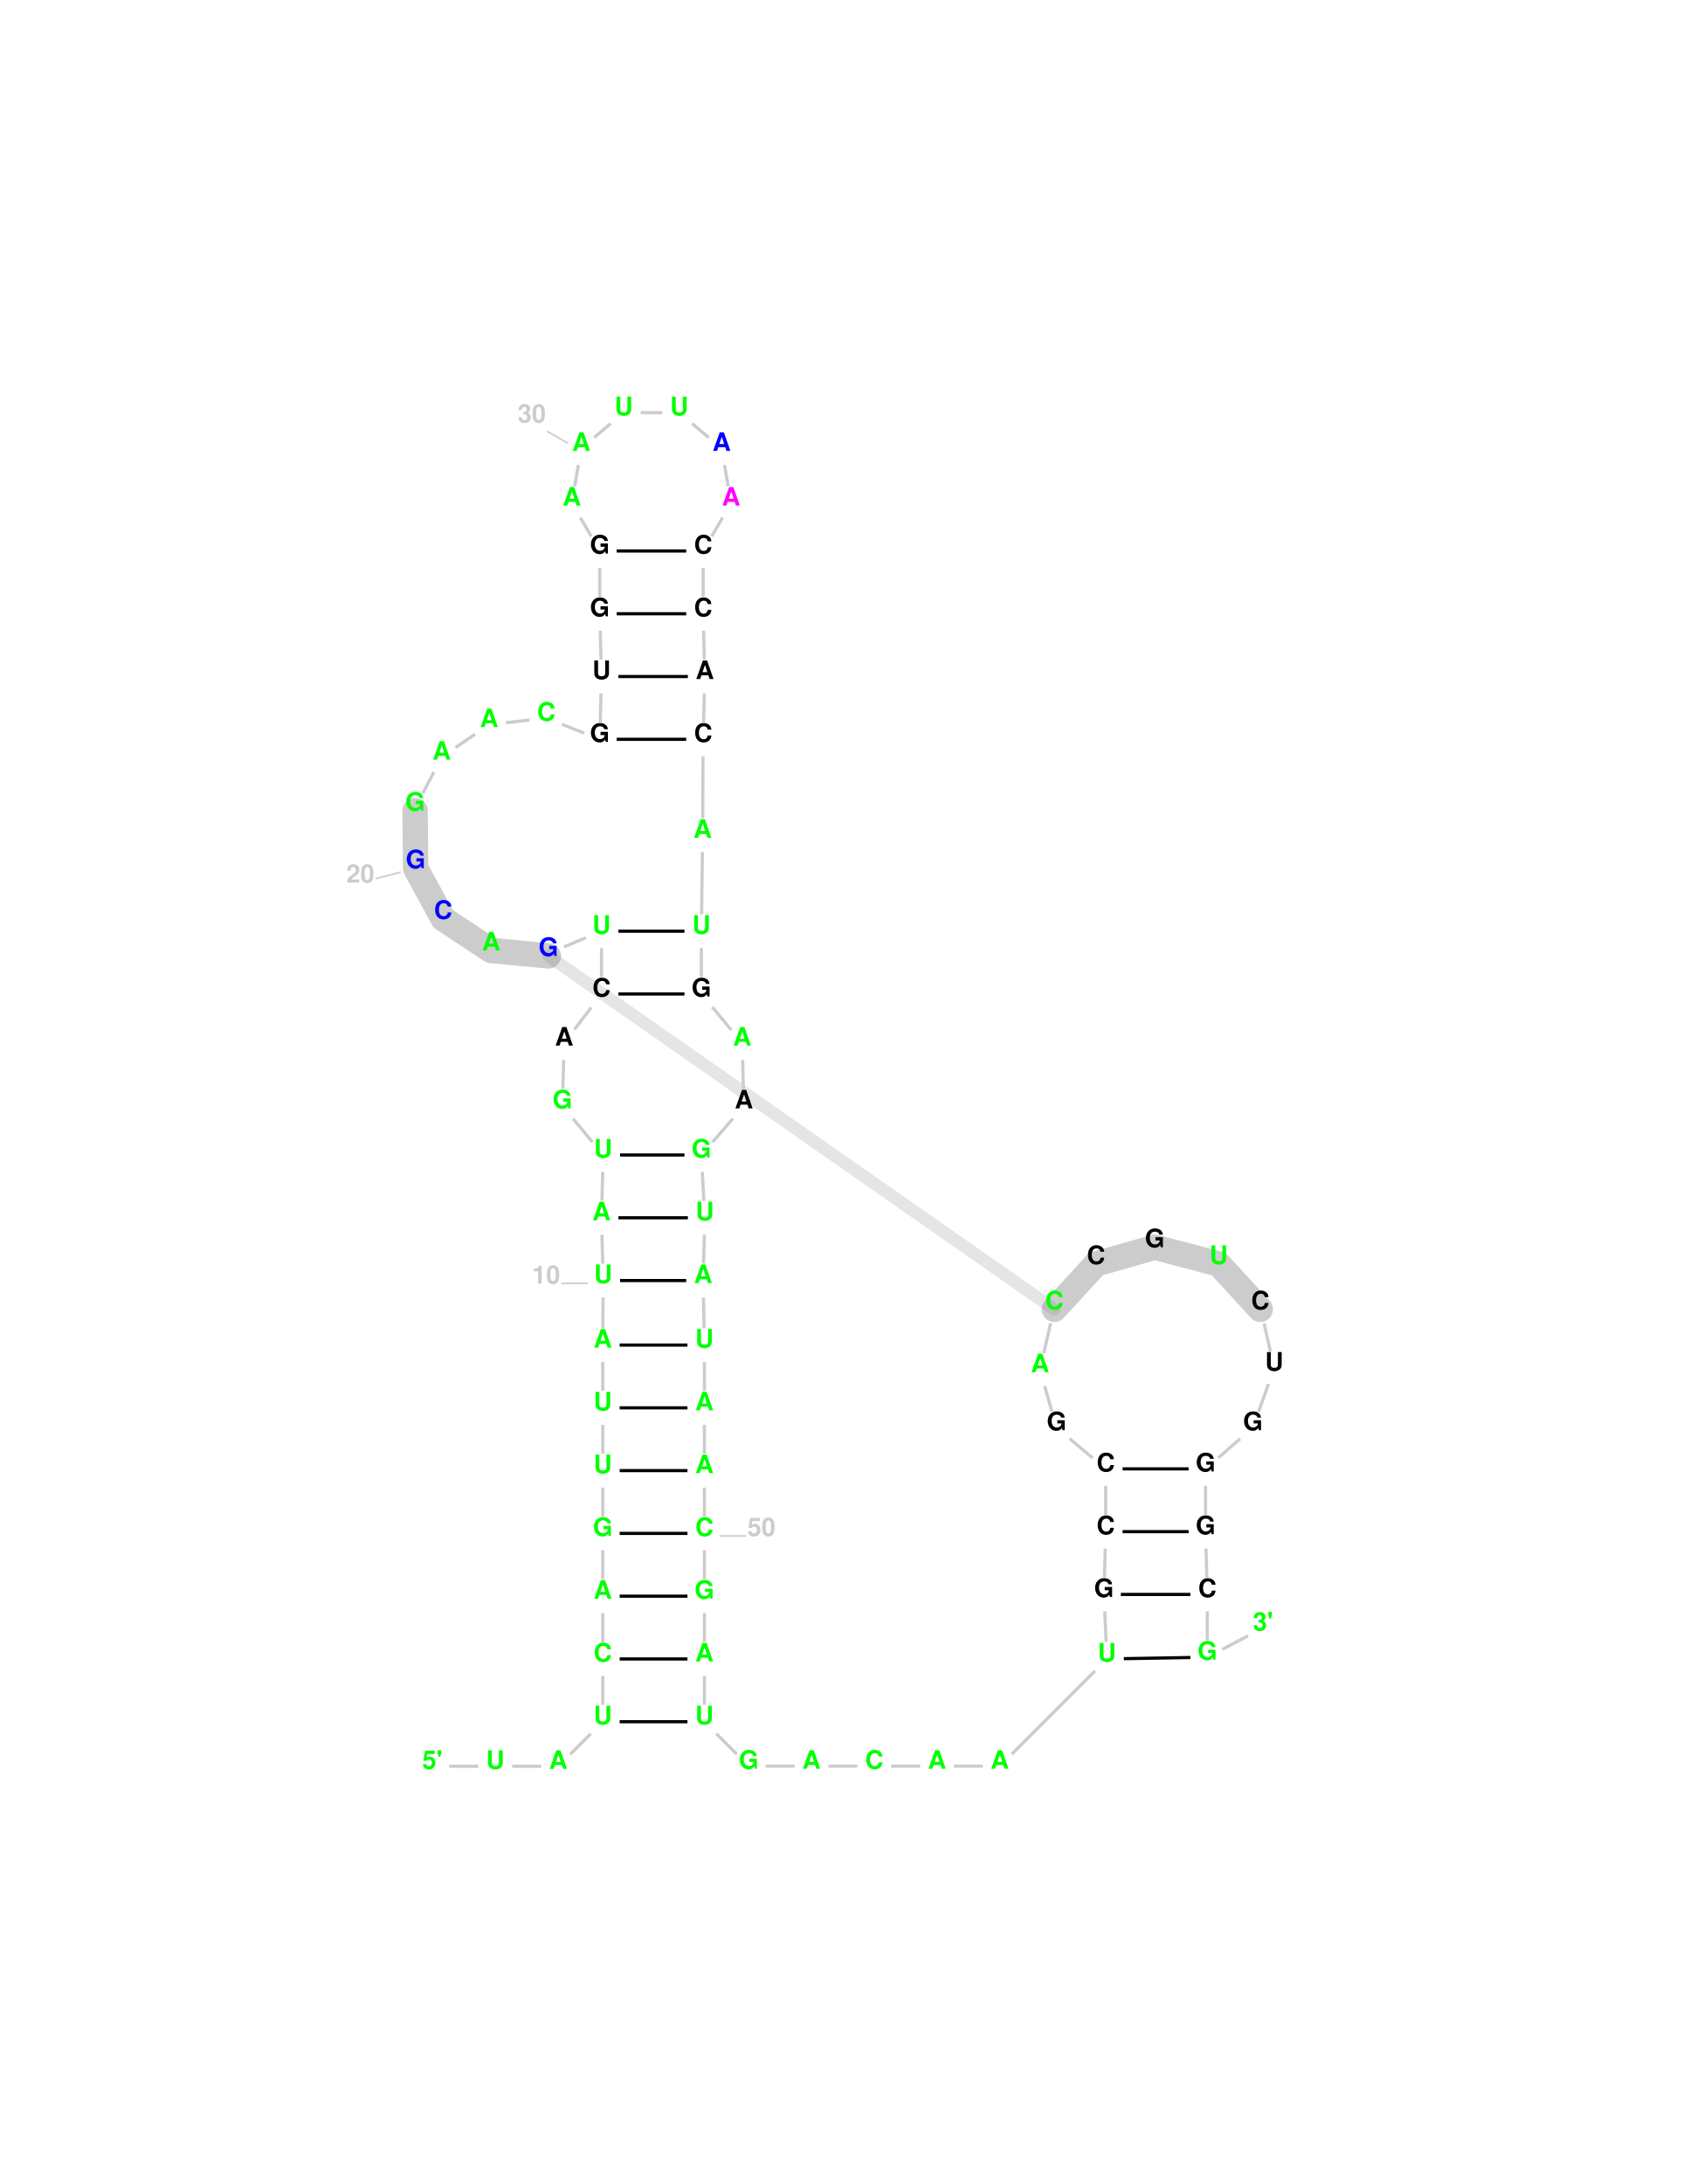
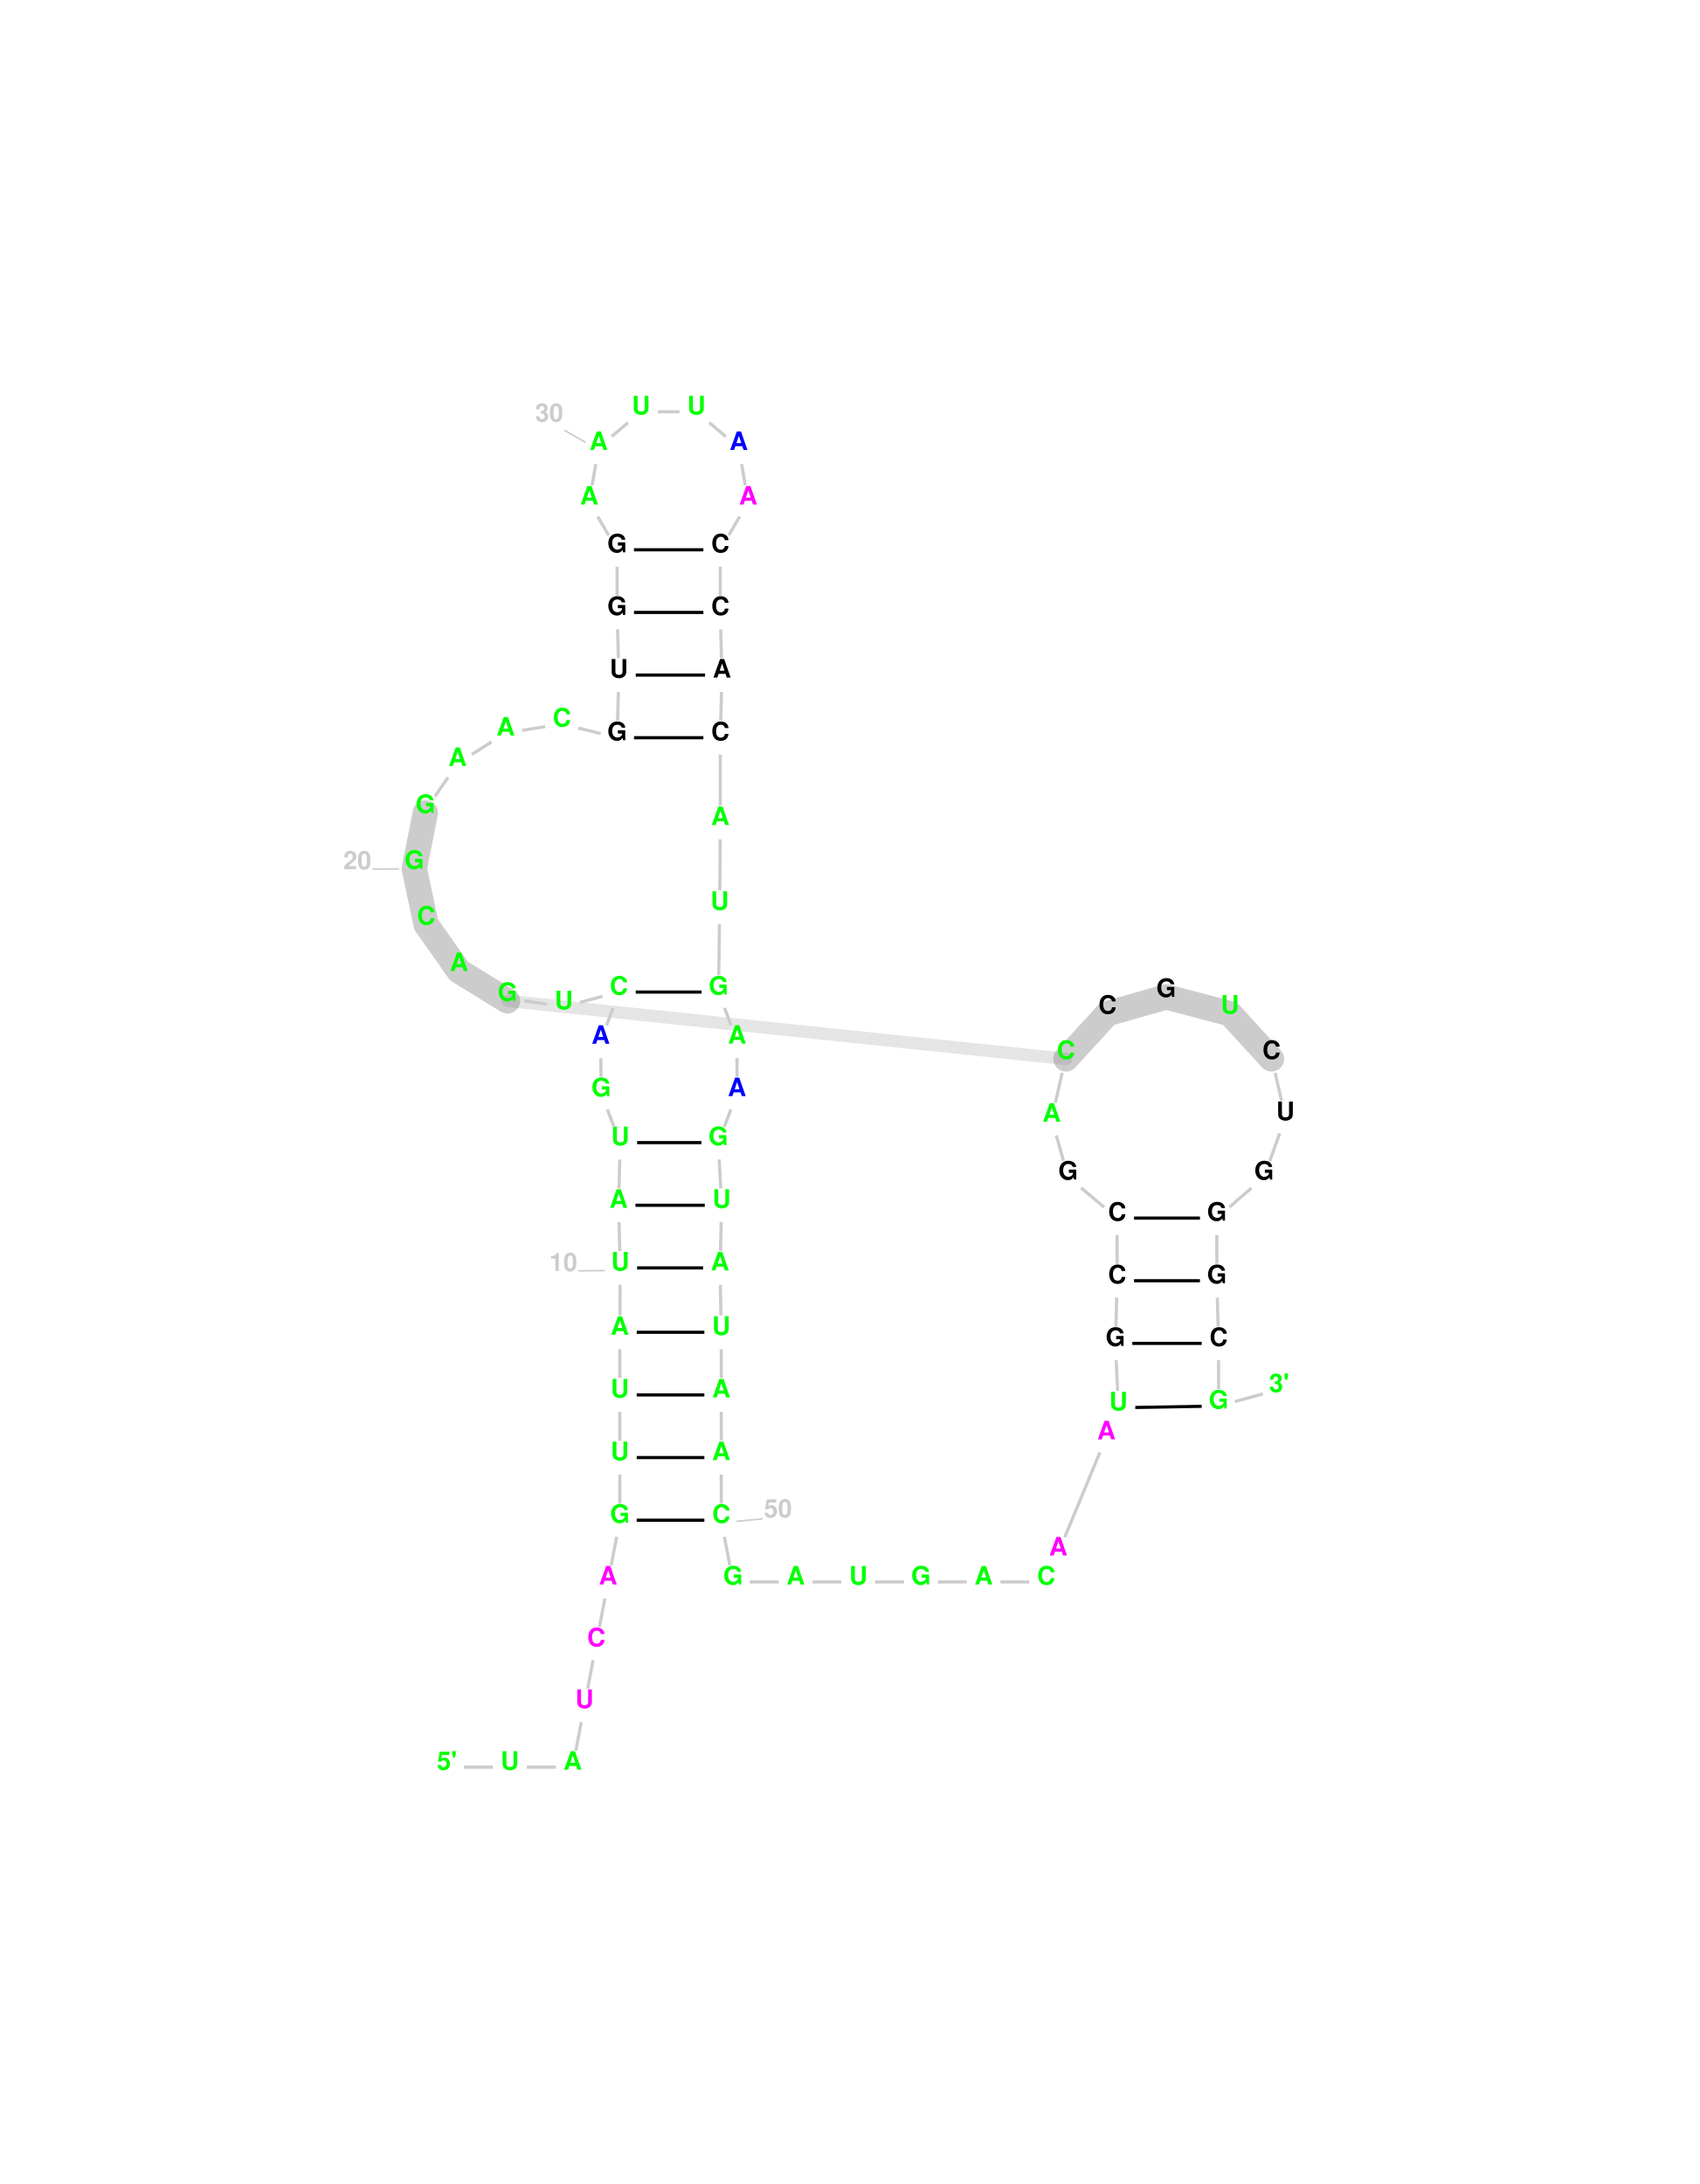
- <svg xmlns="http://www.w3.org/2000/svg" width="203.485" height="263.009" style="font-size: 3.056px; font-weight: bold; font-family: Helvetica; ">
+ <svg xmlns="http://www.w3.org/2000/svg" width="205.125" height="263.574" style="font-size: 3.056px; font-weight: bold; font-family: Helvetica; ">
  <g>
    <style type="text/css">


text.red {fill: rgb(255, 0, 255); }
text.green {fill: rgb(0, 255, 0); }
text.blue {fill: rgb(0, 0, 255); }
text.black {fill: rgb(0, 0, 0); }
text.gray {fill: rgb(204, 204, 204); }
text.brown {fill: rgb(211.65, 104.55, 30.6); }
text {fill: rgb(0, 0, 0); text-anchor: middle; alignment-baseline: middle; }
circle.red {stroke: rgb(255, 0, 255); fill: none; }
circle.green {stroke: rgb(0, 255, 0); fill: none; }
circle.blue {stroke: rgb(0, 0, 255); fill: none; }
circle.black {stroke: rgb(0, 0, 0); fill: none; }
circle.gray {stroke: rgb(204, 204, 204); fill: none; }
circle.brown {stroke: rgb(211.65, 104.55, 30.6); fill: none; }
line.red {stroke: rgb(255, 0, 255); stroke-width: 0.382; }
line.green {stroke: rgb(0, 255, 0); stroke-width: 0.382; }
line.blue {stroke: rgb(0, 0, 255); stroke-width: 0.382; }
line.black {stroke: rgb(0, 0, 0); stroke-width: 0.382; }
line.gray {stroke: rgb(204, 204, 204); stroke-width: 0.382; }
line.brown {stroke: rgb(211.65, 104.55, 30.6); stroke-width: 0.382; }
line {stroke: rgb(0, 0, 0); }
text.numbering-label {fill: rgb(204, 204, 204);}
line.numbering-line {stroke: rgb(204, 204, 204); stroke-width: 0.191;}
line.predicted {stroke: rgb(0, 0, 0); stroke-dasharray: 2}
.template {visibility:hidden}
polyline {fill:none; stroke-linejoin:round; }
.pseudoknot_segment1 {stroke-linecap:round; stroke-opacity: 0.4; stroke-width:3.056px}
.pseudoknot_segment2 {stroke-linecap:round; stroke-opacity: 0.4; stroke-width:3.056px}
.pseudoknot_connection {stroke-linecap:round; stroke-opacity: 0.2; stroke-width:1.5}

</style>
  </g>
  <g>
-     <polyline points="66.059 115.114, 59.16 114.463, 53.375 110.646, 50.063 104.559, 50 97.629" class="gray pseudoknot_segment1" stroke="gray" title="Pseudoknot 17:21--65:69(GACGG--CCGUC)" id="pn-17-21-65-69" />
-   </g>
-   <g>
-     <polyline points="127.005 157.676, 132.015 152.216, 139.095 150.196, 146.795 152.216, 151.805 157.676" class="gray pseudoknot_segment2" stroke="gray" title="Pseudoknot 17:21--65:69(GACGG--CCGUC)" id="pn-17-21-65-69" />
-   </g>
-   <g>
-     <polyline points="66.059 115.114, 127.005 157.676" class="gray pseudoknot_connection" stroke="gray" title="Pseudoknot 17:21--65:69(GACGG--CCGUC)" id="pn-17-21-65-69" />
-   </g>
-   <g>
-     <text x="52.071" y="213.009" class="green">5'</text>
-   </g>
-   <g>
-     <text x="59.656" y="213.009" class="green">U</text>
-   </g>
-   <g>
-     <text x="67.241" y="213.009" class="green">A</text>
-   </g>
-   <g>
-     <text x="72.605" y="207.646" class="green">U</text>
-   </g>
-   <g>
-     <line x1="74.642" y1="207.34" x2="82.808" y2="207.34" class="black" />
-   </g>
-   <g>
-     <text x="72.605" y="200.086" class="green">C</text>
-   </g>
-   <g>
-     <line x1="74.642" y1="199.78" x2="82.808" y2="199.78" class="black" />
-   </g>
-   <g>
-     <text x="72.605" y="192.526" class="green">A</text>
-   </g>
-   <g>
-     <line x1="74.642" y1="192.22" x2="82.808" y2="192.22" class="black" />
-   </g>
-   <g>
-     <text x="72.605" y="184.966" class="green">G</text>
-   </g>
-   <g>
-     <line x1="74.642" y1="184.66" x2="82.808" y2="184.66" class="black" />
-   </g>
-   <g>
-     <text x="72.605" y="177.406" class="green">U</text>
-   </g>
-   <g>
-     <line x1="74.642" y1="177.1" x2="82.808" y2="177.1" class="black" />
-   </g>
-   <g>
-     <text x="72.605" y="169.846" class="green">U</text>
-   </g>
-   <g>
-     <line x1="74.642" y1="169.54" x2="82.808" y2="169.54" class="black" />
-   </g>
-   <g>
-     <text x="72.605" y="162.286" class="green">A</text>
-   </g>
-   <g>
-     <line x1="74.642" y1="161.98" x2="82.808" y2="161.98" class="black" />
-   </g>
-   <g>
-     <text x="72.655" y="154.516" class="green">U</text>
-   </g>
-   <g>
-     <line x1="74.692" y1="154.21" x2="82.658" y2="154.21" class="black" />
-   </g>
-   <g>
-     <text x="65.78" y="154.583" class="numbering-label sequential">10</text>
-   </g>
-   <g>
-     <line x1="70.822" y1="154.534" x2="67.613" y2="154.565" class="numbering-line sequential" />
-   </g>
-   <g>
-     <text x="72.455" y="146.956" class="green">A</text>
-   </g>
-   <g>
-     <line x1="74.492" y1="146.65" x2="82.858" y2="146.65" class="black" />
-   </g>
-   <g>
-     <text x="72.655" y="139.396" class="green">U</text>
-   </g>
-   <g>
-     <line x1="74.692" y1="139.09" x2="82.448" y2="139.09" class="black" />
-   </g>
-   <g>
-     <text x="67.745" y="133.476" class="green">G</text>
-   </g>
-   <g>
-     <text x="67.955" y="125.916" class="black">A</text>
-   </g>
-   <g>
-     <text x="72.455" y="120.006" class="black">C</text>
-   </g>
-   <g>
-     <line x1="74.492" y1="119.7" x2="82.448" y2="119.7" class="black" />
-   </g>
-   <g>
-     <text x="72.455" y="112.446" class="green">U</text>
-   </g>
-   <g>
-     <line x1="74.492" y1="112.14" x2="82.448" y2="112.14" class="black" />
-   </g>
-   <g>
-     <text x="66.059" y="115.114" class="blue">G</text>
-   </g>
-   <g>
-     <text x="59.16" y="114.463" class="green">A</text>
-   </g>
-   <g>
-     <text x="53.375" y="110.646" class="blue">C</text>
-   </g>
-   <g>
-     <text x="50.063" y="104.559" class="blue">G</text>
-   </g>
-   <g>
-     <text x="43.408" y="106.285" class="numbering-label sequential">20</text>
-   </g>
-   <g>
-     <line x1="48.288" y1="105.019" x2="45.241" y2="105.809" class="numbering-line sequential" />
-   </g>
-   <g>
-     <text x="50" y="97.629" class="green">G</text>
-   </g>
-   <g>
-     <text x="53.201" y="91.483" class="green">A</text>
-   </g>
-   <g>
-     <text x="58.915" y="87.561" class="green">A</text>
-   </g>
-   <g>
-     <text x="65.802" y="86.785" class="green">C</text>
-   </g>
-   <g>
-     <text x="72.245" y="89.337" class="black">G</text>
-   </g>
-   <g>
-     <line x1="74.282" y1="89.031" x2="82.658" y2="89.031" class="black" />
-   </g>
-   <g>
-     <text x="72.455" y="81.776" class="black">U</text>
-   </g>
-   <g>
-     <line x1="74.492" y1="81.471" x2="82.858" y2="81.471" class="black" />
-   </g>
-   <g>
-     <text x="72.245" y="74.216" class="black">G</text>
-   </g>
-   <g>
-     <line x1="74.282" y1="73.911" x2="82.658" y2="73.911" class="black" />
-   </g>
-   <g>
-     <text x="72.245" y="66.656" class="black">G</text>
-   </g>
-   <g>
-     <line x1="74.282" y1="66.351" x2="82.658" y2="66.351" class="black" />
-   </g>
-   <g>
-     <text x="68.878" y="60.886" class="green">A</text>
-   </g>
-   <g>
-     <text x="70.018" y="54.303" class="green">A</text>
-   </g>
-   <g>
-     <text x="64.056" y="50.879" class="numbering-label sequential">30</text>
-   </g>
-   <g>
-     <line x1="68.428" y1="53.389" x2="65.889" y2="51.931" class="numbering-line sequential" />
-   </g>
-   <g>
-     <text x="75.129" y="50" class="green">U</text>
-   </g>
-   <g>
-     <text x="81.811" y="50" class="green">U</text>
-   </g>
-   <g>
-     <text x="86.922" y="54.303" class="blue">A</text>
-   </g>
-   <g>
-     <text x="88.062" y="60.886" class="red">A</text>
-   </g>
-   <g>
-     <text x="84.695" y="66.656" class="black">C</text>
-   </g>
-   <g>
-     <text x="84.695" y="74.216" class="black">C</text>
-   </g>
-   <g>
-     <text x="84.895" y="81.776" class="black">A</text>
-   </g>
-   <g>
-     <text x="84.695" y="89.337" class="black">C</text>
-   </g>
-   <g>
-     <text x="84.635" y="100.892" class="green">A</text>
-   </g>
-   <g>
-     <text x="84.485" y="112.446" class="green">U</text>
-   </g>
-   <g>
-     <text x="84.485" y="120.006" class="black">G</text>
-   </g>
-   <g>
-     <text x="89.395" y="125.916" class="green">A</text>
-   </g>
-   <g>
-     <text x="89.605" y="133.476" class="black">A</text>
-   </g>
-   <g>
-     <text x="84.485" y="139.396" class="green">G</text>
-   </g>
-   <g>
-     <text x="84.895" y="146.956" class="green">U</text>
-   </g>
-   <g>
-     <text x="84.695" y="154.516" class="green">A</text>
-   </g>
-   <g>
-     <text x="84.845" y="162.286" class="green">U</text>
-   </g>
-   <g>
-     <text x="84.845" y="169.846" class="green">A</text>
-   </g>
-   <g>
-     <text x="84.845" y="177.406" class="green">A</text>
-   </g>
-   <g>
-     <text x="84.845" y="184.966" class="green">C</text>
-   </g>
-   <g>
-     <text x="91.72" y="184.966" class="numbering-label sequential">50</text>
-   </g>
-   <g>
-     <line x1="86.678" y1="184.966" x2="89.887" y2="184.966" class="numbering-line sequential" />
-   </g>
-   <g>
-     <text x="84.845" y="192.526" class="green">G</text>
-   </g>
-   <g>
-     <text x="84.845" y="200.086" class="green">A</text>
-   </g>
-   <g>
-     <text x="84.845" y="207.646" class="green">U</text>
-   </g>
-   <g>
-     <text x="90.185" y="212.996" class="green">G</text>
-   </g>
-   <g>
-     <text x="97.745" y="212.996" class="green">A</text>
-   </g>
-   <g>
-     <text x="105.305" y="212.996" class="green">C</text>
-   </g>
-   <g>
-     <text x="112.865" y="212.996" class="green">A</text>
-   </g>
-   <g>
-     <text x="120.425" y="212.996" class="green">A</text>
-   </g>
-   <g>
-     <text x="133.335" y="200.086" class="green">U</text>
-   </g>
-   <g>
-     <line x1="135.372" y1="199.745" x2="143.388" y2="199.606" class="black" />
-   </g>
-   <g>
-     <text x="132.975" y="192.316" class="black">G</text>
-   </g>
-   <g>
-     <line x1="135.012" y1="192.01" x2="143.388" y2="192.01" class="black" />
-   </g>
-   <g>
-     <text x="133.185" y="184.756" class="black">C</text>
-   </g>
-   <g>
-     <line x1="135.222" y1="184.45" x2="143.178" y2="184.45" class="black" />
-   </g>
-   <g>
-     <text x="133.185" y="177.196" class="black">C</text>
-   </g>
-   <g>
-     <line x1="135.222" y1="176.89" x2="143.178" y2="176.89" class="black" />
-   </g>
-   <g>
-     <text x="127.265" y="172.236" class="black">G</text>
-   </g>
-   <g>
-     <text x="125.275" y="165.256" class="green">A</text>
-   </g>
-   <g>
-     <text x="127.005" y="157.676" class="green">C</text>
-   </g>
-   <g>
-     <text x="132.015" y="152.216" class="black">C</text>
-   </g>
-   <g>
-     <text x="139.095" y="150.196" class="black">G</text>
-   </g>
-   <g>
-     <text x="146.795" y="152.216" class="green">U</text>
-   </g>
-   <g>
-     <text x="151.805" y="157.676" class="black">C</text>
-   </g>
-   <g>
-     <text x="153.485" y="165.056" class="black">U</text>
-   </g>
-   <g>
-     <text x="150.915" y="172.236" class="black">G</text>
-   </g>
-   <g>
-     <text x="145.215" y="177.196" class="black">G</text>
-   </g>
-   <g>
-     <text x="145.215" y="184.756" class="black">G</text>
-   </g>
-   <g>
-     <text x="145.425" y="192.316" class="black">C</text>
-   </g>
-   <g>
-     <text x="145.425" y="199.876" class="green">G</text>
-   </g>
-   <g>
-     <text x="152.141" y="196.351" class="green">3'</text>
-   </g>
-   <g>
-     <line x1="54.108" y1="212.704" x2="57.619" y2="212.704" class="gray" />
-   </g>
-   <g>
-     <line x1="61.693" y1="212.704" x2="65.204" y2="212.704" class="gray" />
-   </g>
-   <g>
-     <line x1="68.682" y1="211.263" x2="71.165" y2="208.781" class="gray" />
-   </g>
-   <g>
-     <line x1="72.605" y1="205.303" x2="72.605" y2="201.817" class="gray" />
-   </g>
-   <g>
-     <line x1="72.605" y1="197.743" x2="72.605" y2="194.257" class="gray" />
-   </g>
-   <g>
-     <line x1="72.605" y1="190.183" x2="72.605" y2="186.697" class="gray" />
-   </g>
-   <g>
-     <line x1="72.605" y1="182.623" x2="72.605" y2="179.137" class="gray" />
-   </g>
-   <g>
-     <line x1="72.605" y1="175.063" x2="72.605" y2="171.577" class="gray" />
-   </g>
-   <g>
-     <line x1="72.605" y1="167.503" x2="72.605" y2="164.017" class="gray" />
-   </g>
-   <g>
-     <line x1="72.618" y1="159.943" x2="72.642" y2="156.247" class="gray" />
-   </g>
-   <g>
-     <line x1="72.601" y1="152.174" x2="72.509" y2="148.687" class="gray" />
-   </g>
-   <g>
-     <line x1="72.509" y1="144.614" x2="72.601" y2="141.127" class="gray" />
-   </g>
-   <g>
-     <line x1="71.354" y1="137.522" x2="69.046" y2="134.738" class="gray" />
-   </g>
-   <g>
-     <line x1="67.802" y1="131.134" x2="67.898" y2="127.647" class="gray" />
-   </g>
-   <g>
-     <line x1="69.189" y1="123.989" x2="71.221" y2="121.321" class="gray" />
-   </g>
-   <g>
-     <line x1="72.455" y1="117.663" x2="72.455" y2="114.177" class="gray" />
-   </g>
-   <g>
-     <line x1="70.575" y1="112.925" x2="67.939" y2="114.024" class="gray" />
-   </g>
-   <g>
-     <line x1="64.031" y1="114.617" x2="61.188" y2="114.349" class="gray" />
-   </g>
-   <g>
-     <line x1="57.459" y1="113.035" x2="55.075" y2="111.463" class="gray" />
-   </g>
-   <g>
-     <line x1="52.401" y1="108.551" x2="51.037" y2="106.043" class="gray" />
-   </g>
-   <g>
-     <line x1="50.044" y1="102.216" x2="50.019" y2="99.361" class="gray" />
-   </g>
-   <g>
-     <line x1="50.941" y1="95.517" x2="52.26" y2="92.984" class="gray" />
-   </g>
-   <g>
-     <line x1="54.881" y1="90.024" x2="57.235" y2="88.408" class="gray" />
-   </g>
-   <g>
-     <line x1="60.939" y1="87.028" x2="63.777" y2="86.708" class="gray" />
-   </g>
-   <g>
-     <line x1="67.696" y1="87.23" x2="70.351" y2="88.281" class="gray" />
-   </g>
-   <g>
-     <line x1="72.302" y1="86.995" x2="72.398" y2="83.507" class="gray" />
-   </g>
-   <g>
-     <line x1="72.398" y1="79.434" x2="72.302" y2="75.947" class="gray" />
-   </g>
-   <g>
-     <line x1="72.245" y1="71.874" x2="72.245" y2="68.388" class="gray" />
-   </g>
-   <g>
-     <line x1="71.218" y1="64.591" x2="69.904" y2="62.34" class="gray" />
-   </g>
-   <g>
-     <line x1="69.225" y1="58.573" x2="69.67" y2="56.004" class="gray" />
-   </g>
-   <g>
-     <line x1="71.576" y1="52.685" x2="73.571" y2="51.006" class="gray" />
-   </g>
-   <g>
-     <line x1="77.166" y1="49.694" x2="79.773" y2="49.694" class="gray" />
-   </g>
-   <g>
-     <line x1="83.369" y1="51.006" x2="85.364" y2="52.685" class="gray" />
-   </g>
-   <g>
-     <line x1="87.27" y1="56.004" x2="87.715" y2="58.573" class="gray" />
-   </g>
-   <g>
-     <line x1="87.035" y1="62.34" x2="85.722" y2="64.591" class="gray" />
-   </g>
-   <g>
-     <line x1="84.695" y1="68.388" x2="84.695" y2="71.874" class="gray" />
-   </g>
-   <g>
-     <line x1="84.749" y1="75.947" x2="84.841" y2="79.434" class="gray" />
-   </g>
-   <g>
-     <line x1="84.841" y1="83.507" x2="84.749" y2="86.994" class="gray" />
-   </g>
-   <g>
-     <line x1="84.684" y1="91.068" x2="84.645" y2="98.549" class="gray" />
-   </g>
-   <g>
-     <line x1="84.609" y1="102.623" x2="84.511" y2="110.103" class="gray" />
-   </g>
-   <g>
-     <line x1="84.485" y1="114.177" x2="84.485" y2="117.663" class="gray" />
-   </g>
-   <g>
-     <line x1="85.787" y1="121.267" x2="88.093" y2="124.043" class="gray" />
-   </g>
-   <g>
-     <line x1="89.451" y1="127.647" x2="89.548" y2="131.134" class="gray" />
-   </g>
-   <g>
-     <line x1="88.272" y1="134.711" x2="85.818" y2="137.549" class="gray" />
-   </g>
-   <g>
-     <line x1="84.595" y1="141.124" x2="84.785" y2="144.616" class="gray" />
-   </g>
-   <g>
-     <line x1="84.841" y1="148.687" x2="84.749" y2="152.174" class="gray" />
-   </g>
-   <g>
-     <line x1="84.734" y1="156.247" x2="84.806" y2="159.943" class="gray" />
-   </g>
-   <g>
-     <line x1="84.845" y1="164.017" x2="84.845" y2="167.503" class="gray" />
-   </g>
-   <g>
-     <line x1="84.845" y1="171.577" x2="84.845" y2="175.063" class="gray" />
-   </g>
-   <g>
-     <line x1="84.845" y1="179.137" x2="84.845" y2="182.623" class="gray" />
-   </g>
-   <g>
-     <line x1="84.845" y1="186.697" x2="84.845" y2="190.183" class="gray" />
-   </g>
-   <g>
-     <line x1="84.845" y1="194.257" x2="84.845" y2="197.743" class="gray" />
-   </g>
-   <g>
-     <line x1="84.845" y1="201.817" x2="84.845" y2="205.303" class="gray" />
-   </g>
-   <g>
-     <line x1="86.284" y1="208.782" x2="88.746" y2="211.248" class="gray" />
-   </g>
-   <g>
-     <line x1="92.222" y1="212.69" x2="95.708" y2="212.69" class="gray" />
-   </g>
-   <g>
-     <line x1="99.782" y1="212.69" x2="103.268" y2="212.69" class="gray" />
-   </g>
-   <g>
-     <line x1="107.342" y1="212.69" x2="110.828" y2="212.69" class="gray" />
-   </g>
-   <g>
-     <line x1="114.902" y1="212.69" x2="118.388" y2="212.69" class="gray" />
-   </g>
-   <g>
-     <line x1="121.865" y1="211.25" x2="131.894" y2="201.221" class="gray" />
-   </g>
-   <g>
-     <line x1="133.241" y1="197.745" x2="133.069" y2="194.045" class="gray" />
-   </g>
-   <g>
-     <line x1="133.032" y1="189.974" x2="133.128" y2="186.487" class="gray" />
-   </g>
-   <g>
-     <line x1="133.185" y1="182.413" x2="133.185" y2="178.927" class="gray" />
-   </g>
-   <g>
-     <line x1="131.623" y1="175.582" x2="128.826" y2="173.239" class="gray" />
-   </g>
-   <g>
-     <line x1="126.706" y1="169.971" x2="125.833" y2="166.909" class="gray" />
-   </g>
-   <g>
-     <line x1="125.728" y1="162.964" x2="126.552" y2="159.356" class="gray" />
-   </g>
-   <g>
-     <line x1="128.382" y1="155.869" x2="130.638" y2="153.411" class="gray" />
-   </g>
-   <g>
-     <line x1="133.974" y1="151.351" x2="137.136" y2="150.449" class="gray" />
-   </g>
-   <g>
-     <line x1="141.065" y1="150.407" x2="144.824" y2="151.393" class="gray" />
-   </g>
-   <g>
-     <line x1="148.172" y1="153.411" x2="150.428" y2="155.869" class="gray" />
-   </g>
-   <g>
-     <line x1="152.257" y1="159.357" x2="153.033" y2="162.764" class="gray" />
-   </g>
-   <g>
-     <line x1="152.798" y1="166.668" x2="151.601" y2="170.012" class="gray" />
-   </g>
-   <g>
-     <line x1="149.378" y1="173.268" x2="146.752" y2="175.553" class="gray" />
-   </g>
-   <g>
-     <line x1="145.215" y1="178.927" x2="145.215" y2="182.413" class="gray" />
-   </g>
-   <g>
-     <line x1="145.272" y1="186.487" x2="145.368" y2="189.974" class="gray" />
-   </g>
-   <g>
-     <line x1="145.425" y1="194.047" x2="145.425" y2="197.533" class="gray" />
-   </g>
-   <g>
-     <line x1="147.229" y1="198.624" x2="150.338" y2="196.992" class="gray" />
+     <polyline points="61.244 120.789, 55.39 117.189, 51.428 111.574, 50 104.852, 51.336 98.111" class="gray pseudoknot_segment1" stroke="gray" title="Pseudoknot 17:21--65:69(GACGG--CCGUC)" id="pn-17-21-65-69" />
+   </g>
+   <g>
+     <polyline points="128.645 127.791, 133.655 122.331, 140.735 120.311, 148.435 122.331, 153.445 127.791" class="gray pseudoknot_segment2" stroke="gray" title="Pseudoknot 17:21--65:69(GACGG--CCGUC)" id="pn-17-21-65-69" />
+   </g>
+   <g>
+     <polyline points="61.244 120.789, 128.645 127.791" class="gray pseudoknot_connection" stroke="gray" title="Pseudoknot 17:21--65:69(GACGG--CCGUC)" id="pn-17-21-65-69" />
+   </g>
+   <g>
+     <text x="53.945" y="213.574" class="green">5'</text>
+   </g>
+   <g>
+     <text x="61.53" y="213.574" class="green">U</text>
+   </g>
+   <g>
+     <text x="69.116" y="213.574" class="green">A</text>
+   </g>
+   <g>
+     <text x="70.538" y="206.124" class="red">U</text>
+   </g>
+   <g>
+     <text x="71.96" y="198.673" class="red">C</text>
+   </g>
+   <g>
+     <text x="73.382" y="191.222" class="red">A</text>
+   </g>
+   <g>
+     <text x="74.804" y="183.771" class="green">G</text>
+   </g>
+   <g>
+     <line x1="76.841" y1="183.466" x2="85.007" y2="183.466" class="black" />
+   </g>
+   <g>
+     <text x="74.804" y="176.211" class="green">U</text>
+   </g>
+   <g>
+     <line x1="76.841" y1="175.906" x2="85.007" y2="175.906" class="black" />
+   </g>
+   <g>
+     <text x="74.804" y="168.651" class="green">U</text>
+   </g>
+   <g>
+     <line x1="76.841" y1="168.346" x2="85.007" y2="168.346" class="black" />
+   </g>
+   <g>
+     <text x="74.804" y="161.091" class="green">A</text>
+   </g>
+   <g>
+     <line x1="76.841" y1="160.786" x2="85.007" y2="160.786" class="black" />
+   </g>
+   <g>
+     <text x="74.854" y="153.321" class="green">U</text>
+   </g>
+   <g>
+     <line x1="76.891" y1="153.016" x2="84.857" y2="153.016" class="black" />
+   </g>
+   <g>
+     <text x="67.979" y="153.389" class="numbering-label sequential">10</text>
+   </g>
+   <g>
+     <line x1="73.021" y1="153.339" x2="69.812" y2="153.371" class="numbering-line sequential" />
+   </g>
+   <g>
+     <text x="74.654" y="145.761" class="green">A</text>
+   </g>
+   <g>
+     <line x1="76.691" y1="145.456" x2="85.057" y2="145.456" class="black" />
+   </g>
+   <g>
+     <text x="74.854" y="138.201" class="green">U</text>
+   </g>
+   <g>
+     <line x1="76.891" y1="137.896" x2="84.647" y2="137.896" class="black" />
+   </g>
+   <g>
+     <text x="72.551" y="132.303" class="green">G</text>
+   </g>
+   <g>
+     <text x="72.492" y="125.971" class="blue">A</text>
+   </g>
+   <g>
+     <text x="74.687" y="120.031" class="green">C</text>
+   </g>
+   <g>
+     <line x1="76.724" y1="119.726" x2="84.679" y2="119.726" class="black" />
+   </g>
+   <g>
+     <text x="68.043" y="121.79" class="green">U</text>
+   </g>
+   <g>
+     <text x="61.244" y="120.789" class="green">G</text>
+   </g>
+   <g>
+     <text x="55.39" y="117.189" class="green">A</text>
+   </g>
+   <g>
+     <text x="51.428" y="111.574" class="green">C</text>
+   </g>
+   <g>
+     <text x="50" y="104.852" class="green">G</text>
+   </g>
+   <g>
+     <text x="43.125" y="104.899" class="numbering-label sequential">20</text>
+   </g>
+   <g>
+     <line x1="48.167" y1="104.864" x2="44.958" y2="104.886" class="numbering-line sequential" />
+   </g>
+   <g>
+     <text x="51.336" y="98.111" class="green">G</text>
+   </g>
+   <g>
+     <text x="55.221" y="92.442" class="green">A</text>
+   </g>
+   <g>
+     <text x="61.025" y="88.763" class="green">A</text>
+   </g>
+   <g>
+     <text x="67.81" y="87.668" class="green">C</text>
+   </g>
+   <g>
+     <text x="74.477" y="89.337" class="black">G</text>
+   </g>
+   <g>
+     <line x1="76.514" y1="89.031" x2="84.889" y2="89.031" class="black" />
+   </g>
+   <g>
+     <text x="74.687" y="81.776" class="black">U</text>
+   </g>
+   <g>
+     <line x1="76.724" y1="81.471" x2="85.089" y2="81.471" class="black" />
+   </g>
+   <g>
+     <text x="74.477" y="74.216" class="black">G</text>
+   </g>
+   <g>
+     <line x1="76.514" y1="73.911" x2="84.889" y2="73.911" class="black" />
+   </g>
+   <g>
+     <text x="74.477" y="66.656" class="black">G</text>
+   </g>
+   <g>
+     <line x1="76.514" y1="66.351" x2="84.889" y2="66.351" class="black" />
+   </g>
+   <g>
+     <text x="71.109" y="60.886" class="green">A</text>
+   </g>
+   <g>
+     <text x="72.249" y="54.303" class="green">A</text>
+   </g>
+   <g>
+     <text x="66.287" y="50.879" class="numbering-label sequential">30</text>
+   </g>
+   <g>
+     <line x1="70.659" y1="53.389" x2="68.121" y2="51.931" class="numbering-line sequential" />
+   </g>
+   <g>
+     <text x="77.361" y="50" class="green">U</text>
+   </g>
+   <g>
+     <text x="84.042" y="50" class="green">U</text>
+   </g>
+   <g>
+     <text x="89.154" y="54.303" class="blue">A</text>
+   </g>
+   <g>
+     <text x="90.294" y="60.886" class="red">A</text>
+   </g>
+   <g>
+     <text x="86.927" y="66.656" class="black">C</text>
+   </g>
+   <g>
+     <text x="86.927" y="74.216" class="black">C</text>
+   </g>
+   <g>
+     <text x="87.127" y="81.776" class="black">A</text>
+   </g>
+   <g>
+     <text x="86.927" y="89.337" class="black">C</text>
+   </g>
+   <g>
+     <text x="86.927" y="99.568" class="green">A</text>
+   </g>
+   <g>
+     <text x="86.857" y="109.8" class="green">U</text>
+   </g>
+   <g>
+     <text x="86.717" y="120.031" class="green">G</text>
+   </g>
+   <g>
+     <text x="88.955" y="125.954" class="green">A</text>
+   </g>
+   <g>
+     <text x="88.943" y="132.286" class="blue">A</text>
+   </g>
+   <g>
+     <text x="86.684" y="138.201" class="green">G</text>
+   </g>
+   <g>
+     <text x="87.094" y="145.761" class="green">U</text>
+   </g>
+   <g>
+     <text x="86.894" y="153.321" class="green">A</text>
+   </g>
+   <g>
+     <text x="87.044" y="161.091" class="green">U</text>
+   </g>
+   <g>
+     <text x="87.044" y="168.651" class="green">A</text>
+   </g>
+   <g>
+     <text x="87.044" y="176.211" class="green">A</text>
+   </g>
+   <g>
+     <text x="87.044" y="183.771" class="green">C</text>
+   </g>
+   <g>
+     <text x="93.889" y="183.124" class="numbering-label sequential">50</text>
+   </g>
+   <g>
+     <line x1="88.869" y1="183.599" x2="92.055" y2="183.298" class="numbering-line sequential" />
+   </g>
+   <g>
+     <text x="88.464" y="191.223" class="green">G</text>
+   </g>
+   <g>
+     <text x="96.024" y="191.223" class="green">A</text>
+   </g>
+   <g>
+     <text x="103.584" y="191.223" class="green">U</text>
+   </g>
+   <g>
+     <text x="111.144" y="191.223" class="green">G</text>
+   </g>
+   <g>
+     <text x="118.704" y="191.223" class="green">A</text>
+   </g>
+   <g>
+     <text x="126.264" y="191.223" class="green">C</text>
+   </g>
+   <g>
+     <text x="127.716" y="187.719" class="red">A</text>
+   </g>
+   <g>
+     <text x="133.523" y="173.704" class="red">A</text>
+   </g>
+   <g>
+     <text x="134.975" y="170.201" class="green">U</text>
+   </g>
+   <g>
+     <line x1="137.012" y1="169.86" x2="145.028" y2="169.72" class="black" />
+   </g>
+   <g>
+     <text x="134.615" y="162.431" class="black">G</text>
+   </g>
+   <g>
+     <line x1="136.652" y1="162.125" x2="145.028" y2="162.125" class="black" />
+   </g>
+   <g>
+     <text x="134.825" y="154.871" class="black">C</text>
+   </g>
+   <g>
+     <line x1="136.862" y1="154.565" x2="144.818" y2="154.565" class="black" />
+   </g>
+   <g>
+     <text x="134.825" y="147.311" class="black">C</text>
+   </g>
+   <g>
+     <line x1="136.862" y1="147.005" x2="144.818" y2="147.005" class="black" />
+   </g>
+   <g>
+     <text x="128.905" y="142.351" class="black">G</text>
+   </g>
+   <g>
+     <text x="126.915" y="135.371" class="green">A</text>
+   </g>
+   <g>
+     <text x="128.645" y="127.791" class="green">C</text>
+   </g>
+   <g>
+     <text x="133.655" y="122.331" class="black">C</text>
+   </g>
+   <g>
+     <text x="140.735" y="120.311" class="black">G</text>
+   </g>
+   <g>
+     <text x="148.435" y="122.331" class="green">U</text>
+   </g>
+   <g>
+     <text x="153.445" y="127.791" class="black">C</text>
+   </g>
+   <g>
+     <text x="155.125" y="135.171" class="black">U</text>
+   </g>
+   <g>
+     <text x="152.555" y="142.351" class="black">G</text>
+   </g>
+   <g>
+     <text x="146.855" y="147.311" class="black">G</text>
+   </g>
+   <g>
+     <text x="146.855" y="154.871" class="black">G</text>
+   </g>
+   <g>
+     <text x="147.065" y="162.431" class="black">C</text>
+   </g>
+   <g>
+     <text x="147.065" y="169.991" class="green">G</text>
+   </g>
+   <g>
+     <text x="154.38" y="167.984" class="green">3'</text>
+   </g>
+   <g>
+     <line x1="55.982" y1="213.269" x2="59.493" y2="213.269" class="gray" />
+   </g>
+   <g>
+     <line x1="63.568" y1="213.269" x2="67.079" y2="213.269" class="gray" />
+   </g>
+   <g>
+     <line x1="69.498" y1="211.268" x2="70.156" y2="207.819" class="gray" />
+   </g>
+   <g>
+     <line x1="70.92" y1="203.817" x2="71.578" y2="200.368" class="gray" />
+   </g>
+   <g>
+     <line x1="72.342" y1="196.366" x2="73" y2="192.918" class="gray" />
+   </g>
+   <g>
+     <line x1="73.764" y1="188.916" x2="74.422" y2="185.467" class="gray" />
+   </g>
+   <g>
+     <line x1="74.804" y1="181.429" x2="74.804" y2="177.943" class="gray" />
+   </g>
+   <g>
+     <line x1="74.804" y1="173.869" x2="74.804" y2="170.383" class="gray" />
+   </g>
+   <g>
+     <line x1="74.804" y1="166.309" x2="74.804" y2="162.823" class="gray" />
+   </g>
+   <g>
+     <line x1="74.817" y1="158.749" x2="74.841" y2="155.053" class="gray" />
+   </g>
+   <g>
+     <line x1="74.8" y1="150.979" x2="74.708" y2="147.492" class="gray" />
+   </g>
+   <g>
+     <line x1="74.708" y1="143.419" x2="74.8" y2="139.932" class="gray" />
+   </g>
+   <g>
+     <line x1="74.113" y1="135.998" x2="73.292" y2="133.895" class="gray" />
+   </g>
+   <g>
+     <line x1="72.532" y1="129.96" x2="72.511" y2="127.702" class="gray" />
+   </g>
+   <g>
+     <line x1="73.198" y1="123.754" x2="73.981" y2="121.636" class="gray" />
+   </g>
+   <g>
+     <line x1="72.717" y1="120.247" x2="70.013" y2="120.963" class="gray" />
+   </g>
+   <g>
+     <line x1="66.028" y1="121.188" x2="63.26" y2="120.78" class="gray" />
+   </g>
+   <g>
+     <line x1="59.509" y1="119.416" x2="57.126" y2="117.951" class="gray" />
+   </g>
+   <g>
+     <line x1="54.216" y1="115.219" x2="52.603" y2="112.933" class="gray" />
+   </g>
+   <g>
+     <line x1="51.005" y1="109.276" x2="50.423" y2="106.539" class="gray" />
+   </g>
+   <g>
+     <line x1="50.396" y1="102.548" x2="50.94" y2="99.804" class="gray" />
+   </g>
+   <g>
+     <line x1="52.488" y1="96.125" x2="54.069" y2="93.817" class="gray" />
+   </g>
+   <g>
+     <line x1="56.942" y1="91.046" x2="59.305" y2="89.548" class="gray" />
+   </g>
+   <g>
+     <line x1="63.036" y1="88.133" x2="65.799" y2="87.687" class="gray" />
+   </g>
+   <g>
+     <line x1="69.786" y1="87.857" x2="72.5" y2="88.536" class="gray" />
+   </g>
+   <g>
+     <line x1="74.533" y1="86.995" x2="74.63" y2="83.507" class="gray" />
+   </g>
+   <g>
+     <line x1="74.63" y1="79.434" x2="74.533" y2="75.947" class="gray" />
+   </g>
+   <g>
+     <line x1="74.477" y1="71.874" x2="74.477" y2="68.388" class="gray" />
+   </g>
+   <g>
+     <line x1="73.45" y1="64.591" x2="72.136" y2="62.34" class="gray" />
+   </g>
+   <g>
+     <line x1="71.457" y1="58.573" x2="71.902" y2="56.004" class="gray" />
+   </g>
+   <g>
+     <line x1="73.808" y1="52.685" x2="75.802" y2="51.006" class="gray" />
+   </g>
+   <g>
+     <line x1="79.398" y1="49.694" x2="82.005" y2="49.694" class="gray" />
+   </g>
+   <g>
+     <line x1="85.601" y1="51.006" x2="87.595" y2="52.685" class="gray" />
+   </g>
+   <g>
+     <line x1="89.501" y1="56.004" x2="89.946" y2="58.573" class="gray" />
+   </g>
+   <g>
+     <line x1="89.267" y1="62.34" x2="87.953" y2="64.591" class="gray" />
+   </g>
+   <g>
+     <line x1="86.927" y1="68.388" x2="86.927" y2="71.874" class="gray" />
+   </g>
+   <g>
+     <line x1="86.981" y1="75.947" x2="87.073" y2="79.434" class="gray" />
+   </g>
+   <g>
+     <line x1="87.073" y1="83.507" x2="86.981" y2="86.994" class="gray" />
+   </g>
+   <g>
+     <line x1="86.927" y1="91.068" x2="86.927" y2="97.226" class="gray" />
+   </g>
+   <g>
+     <line x1="86.913" y1="101.3" x2="86.871" y2="107.457" class="gray" />
+   </g>
+   <g>
+     <line x1="86.829" y1="111.531" x2="86.745" y2="117.689" class="gray" />
+   </g>
+   <g>
+     <line x1="87.437" y1="121.631" x2="88.235" y2="123.743" class="gray" />
+   </g>
+   <g>
+     <line x1="88.951" y1="127.686" x2="88.947" y2="129.944" class="gray" />
+   </g>
+   <g>
+     <line x1="88.216" y1="133.884" x2="87.411" y2="135.993" class="gray" />
+   </g>
+   <g>
+     <line x1="86.794" y1="139.93" x2="86.984" y2="143.422" class="gray" />
+   </g>
+   <g>
+     <line x1="87.04" y1="147.492" x2="86.948" y2="150.979" class="gray" />
+   </g>
+   <g>
+     <line x1="86.933" y1="155.053" x2="87.005" y2="158.749" class="gray" />
+   </g>
+   <g>
+     <line x1="87.044" y1="162.823" x2="87.044" y2="166.309" class="gray" />
+   </g>
+   <g>
+     <line x1="87.044" y1="170.383" x2="87.044" y2="173.869" class="gray" />
+   </g>
+   <g>
+     <line x1="87.044" y1="177.943" x2="87.044" y2="181.429" class="gray" />
+   </g>
+   <g>
+     <line x1="87.425" y1="185.467" x2="88.082" y2="188.916" class="gray" />
+   </g>
+   <g>
+     <line x1="90.501" y1="190.917" x2="93.986" y2="190.917" class="gray" />
+   </g>
+   <g>
+     <line x1="98.061" y1="190.917" x2="101.546" y2="190.917" class="gray" />
+   </g>
+   <g>
+     <line x1="105.621" y1="190.917" x2="109.106" y2="190.917" class="gray" />
+   </g>
+   <g>
+     <line x1="113.181" y1="190.917" x2="116.666" y2="190.917" class="gray" />
+   </g>
+   <g>
+     <line x1="120.741" y1="190.917" x2="124.226" y2="190.917" class="gray" />
+   </g>
+   <g>
+     <line x1="128.495" y1="185.531" x2="132.743" y2="175.281" class="gray" />
+   </g>
+   <g>
+     <line x1="134.881" y1="167.86" x2="134.71" y2="164.16" class="gray" />
+   </g>
+   <g>
+     <line x1="134.672" y1="160.089" x2="134.769" y2="156.601" class="gray" />
+   </g>
+   <g>
+     <line x1="134.825" y1="152.528" x2="134.825" y2="149.042" class="gray" />
+   </g>
+   <g>
+     <line x1="133.264" y1="145.697" x2="130.467" y2="143.353" class="gray" />
+   </g>
+   <g>
+     <line x1="128.347" y1="140.086" x2="127.474" y2="137.024" class="gray" />
+   </g>
+   <g>
+     <line x1="127.369" y1="133.079" x2="128.192" y2="129.471" class="gray" />
+   </g>
+   <g>
+     <line x1="130.023" y1="125.984" x2="132.278" y2="123.526" class="gray" />
+   </g>
+   <g>
+     <line x1="135.614" y1="121.466" x2="138.776" y2="120.564" class="gray" />
+   </g>
+   <g>
+     <line x1="142.706" y1="120.522" x2="146.465" y2="121.508" class="gray" />
+   </g>
+   <g>
+     <line x1="149.813" y1="123.526" x2="152.068" y2="125.984" class="gray" />
+   </g>
+   <g>
+     <line x1="153.897" y1="129.471" x2="154.673" y2="132.879" class="gray" />
+   </g>
+   <g>
+     <line x1="154.439" y1="136.783" x2="153.242" y2="140.127" class="gray" />
+   </g>
+   <g>
+     <line x1="151.018" y1="143.382" x2="148.392" y2="145.668" class="gray" />
+   </g>
+   <g>
+     <line x1="146.855" y1="149.042" x2="146.855" y2="152.528" class="gray" />
+   </g>
+   <g>
+     <line x1="146.912" y1="156.601" x2="147.009" y2="160.089" class="gray" />
+   </g>
+   <g>
+     <line x1="147.065" y1="164.162" x2="147.065" y2="167.648" class="gray" />
+   </g>
+   <g>
+     <line x1="149.03" y1="169.146" x2="152.416" y2="168.218" class="gray" />
  </g>
</svg>
